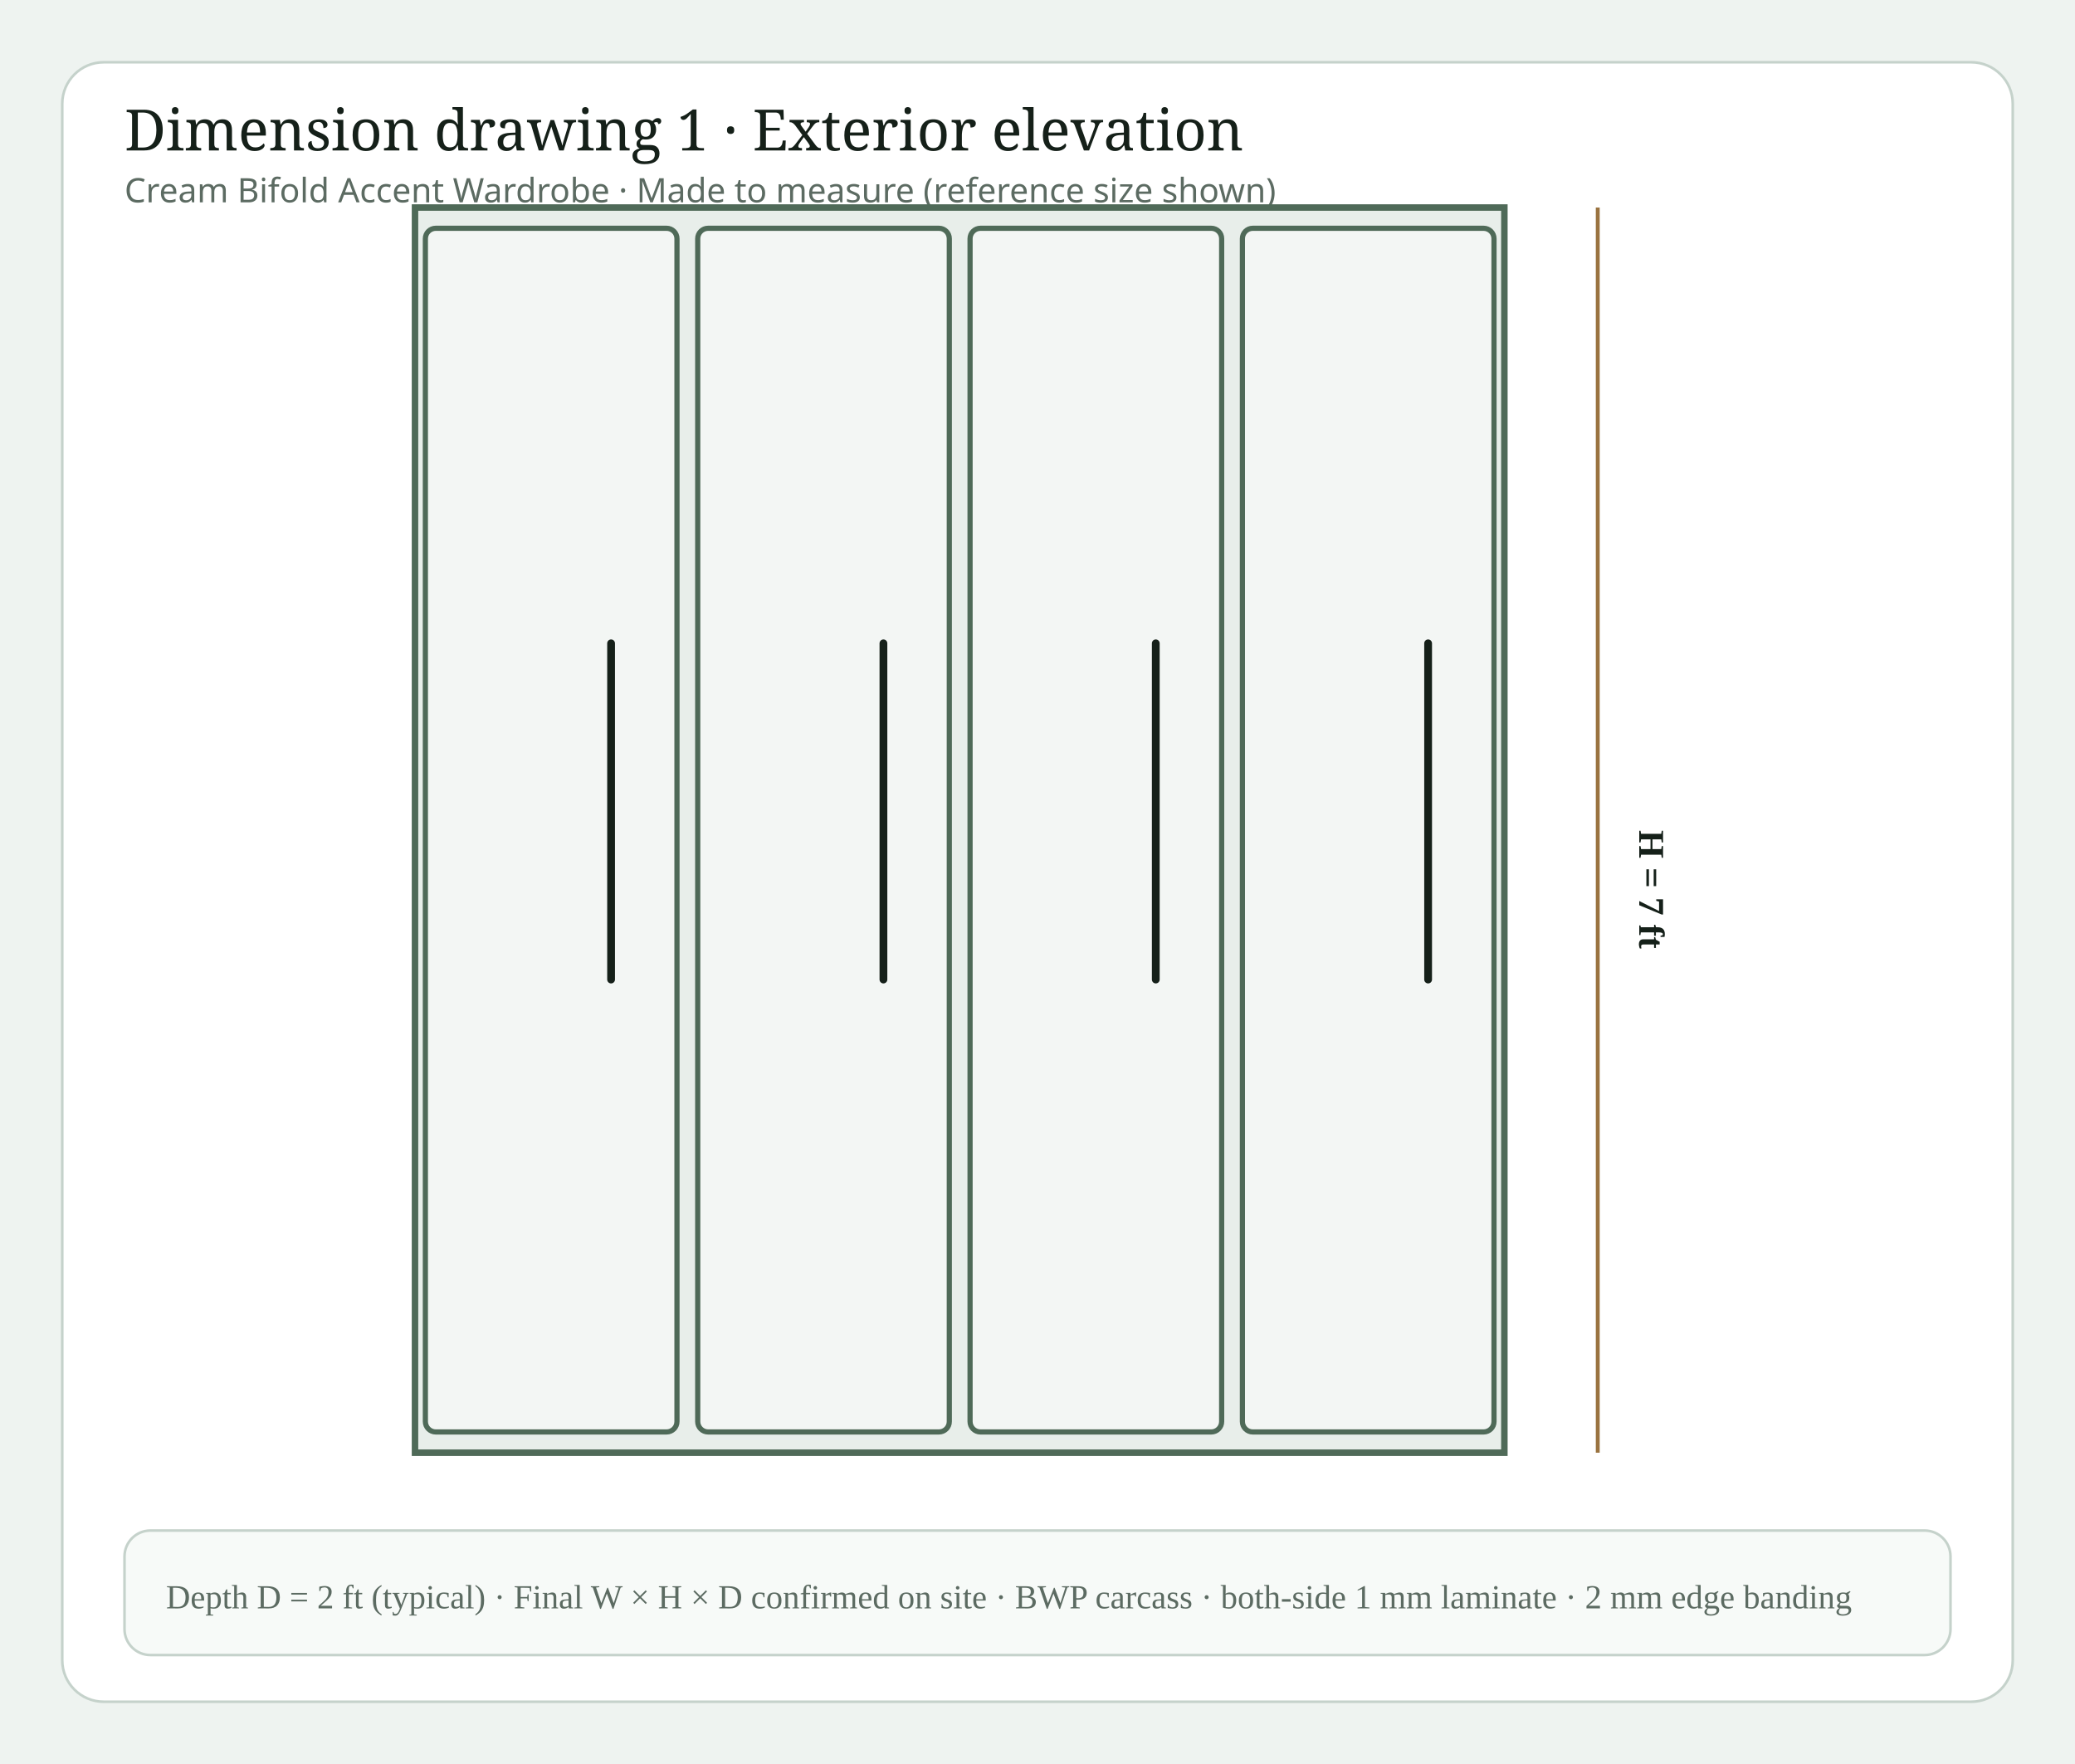
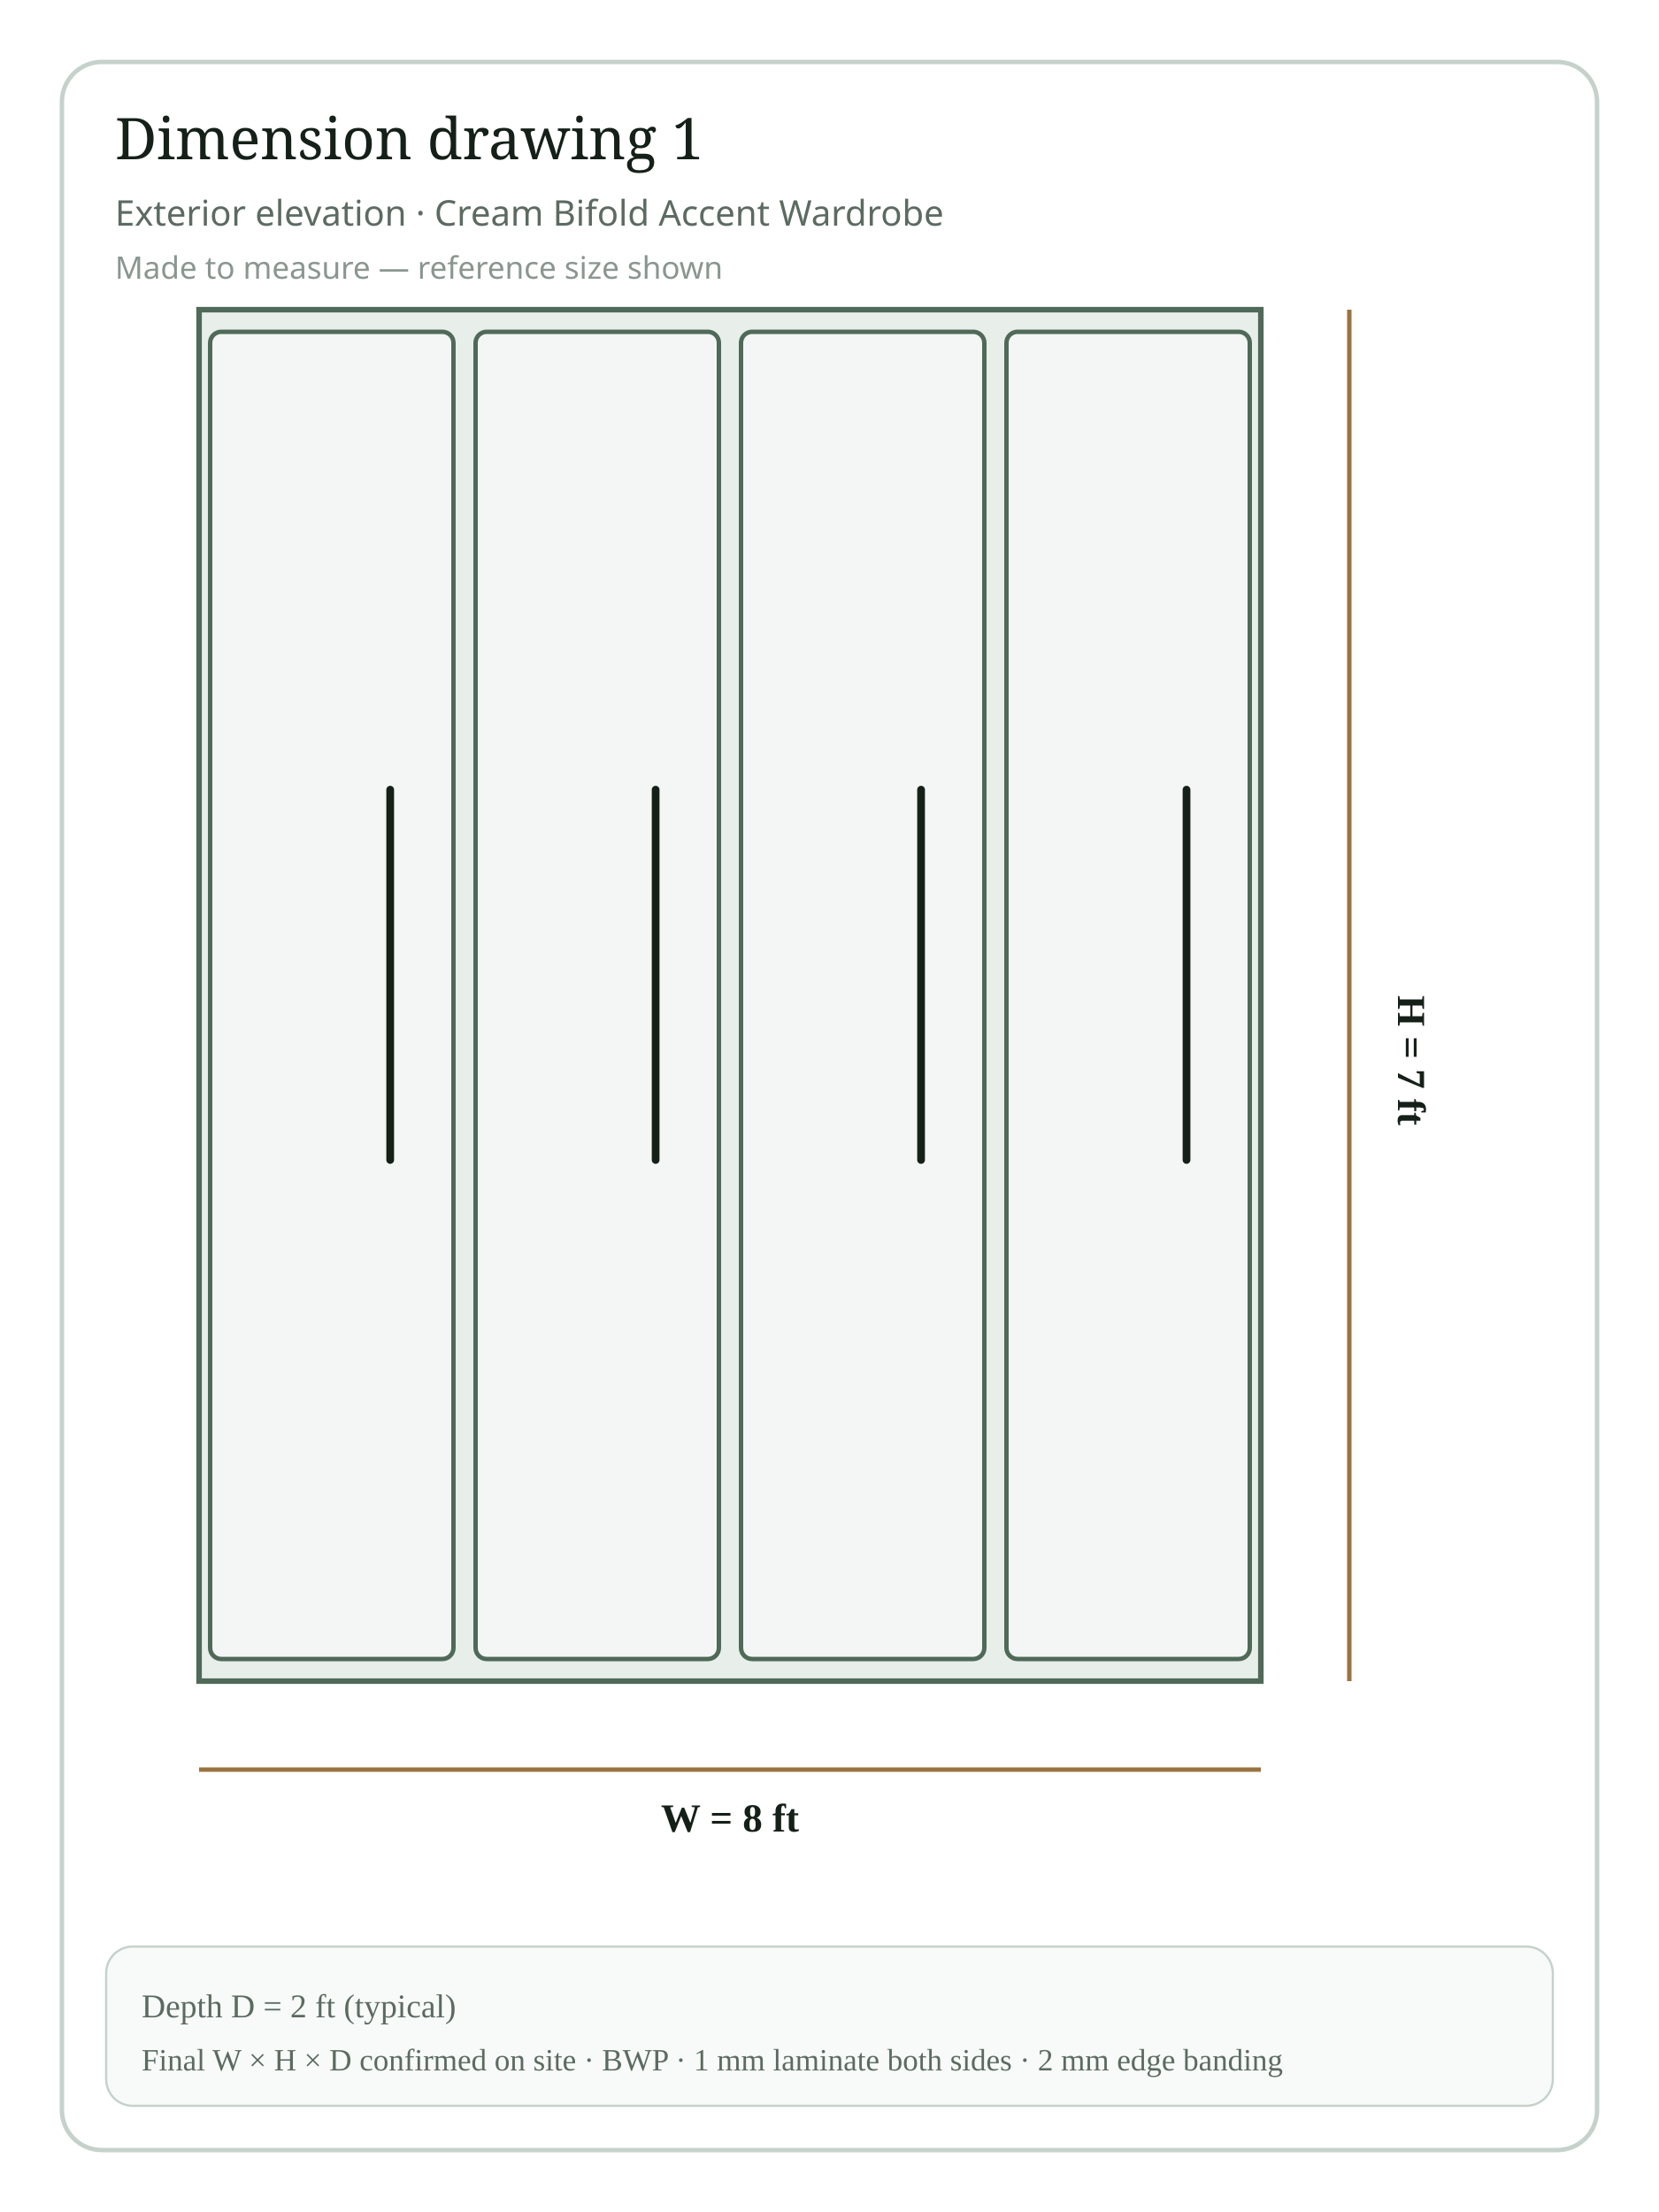
- <svg xmlns="http://www.w3.org/2000/svg" viewBox="0 0 800 680" role="img">
-   <rect width="800" height="680" fill="#eef3f0" />
-   <rect x="24" y="24" width="752" height="632" rx="16" fill="#fff" stroke="#c5d2cb" />
-   <text x="48" y="58" font-family="Georgia, serif" font-size="22" fill="#152019">Dimension drawing 1 · Exterior elevation</text>
-   <text x="48" y="78" font-family="system-ui,sans-serif" font-size="13" fill="#5c6b62">Cream Bifold Accent Wardrobe · Made to measure (reference size shown)</text>
-   <rect x="160" y="80" width="420" height="480" fill="#e8eeea" stroke="#4f6a58" stroke-width="2.5" />
-   <rect x="164" y="88" width="97" height="464" rx="4" fill="#f3f6f4" stroke="#4f6a58" stroke-width="2" />
-   <line x1="235.6" y1="248" x2="235.6" y2="377.6" stroke="#152019" stroke-width="3" stroke-linecap="round" />
-   <rect x="269" y="88" width="97" height="464" rx="4" fill="#f3f6f4" stroke="#4f6a58" stroke-width="2" />
-   <line x1="340.6" y1="248" x2="340.6" y2="377.6" stroke="#152019" stroke-width="3" stroke-linecap="round" />
-   <rect x="374" y="88" width="97" height="464" rx="4" fill="#f3f6f4" stroke="#4f6a58" stroke-width="2" />
-   <line x1="445.6" y1="248" x2="445.6" y2="377.6" stroke="#152019" stroke-width="3" stroke-linecap="round" />
-   <rect x="479" y="88" width="97" height="464" rx="4" fill="#f3f6f4" stroke="#4f6a58" stroke-width="2" />
-   <line x1="550.6" y1="248" x2="550.6" y2="377.6" stroke="#152019" stroke-width="3" stroke-linecap="round" />
-   <line x1="160" y1="596" x2="580" y2="596" stroke="#9a7340" stroke-width="1.5" marker-start="url(#m)" marker-end="url(#m)" />
-   <text x="370" y="618" text-anchor="middle" font-size="14" font-weight="700" fill="#152019">W = 8 ft</text>
-   <line x1="616" y1="80" x2="616" y2="560" stroke="#9a7340" stroke-width="1.5" />
-   <text x="632" y="320" font-size="14" font-weight="700" fill="#152019" transform="rotate(90 632 320)">H = 7 ft</text>
-   <rect x="48" y="590" width="704" height="48" rx="10" fill="#f7faf8" stroke="#c5d2cb" />
-   <text x="64" y="620" font-size="13" fill="#5c6b62">Depth D = 2 ft (typical) · Final W × H × D confirmed on site · BWP carcass · both-side 1 mm laminate · 2 mm edge banding</text>
-   <defs>
-     <marker id="m" markerWidth="6" markerHeight="6" refX="3" refY="3" orient="auto">
-       <circle cx="3" cy="3" r="2" fill="#9a7340" />
-     </marker>
-   </defs>
+ <svg xmlns="http://www.w3.org/2000/svg" viewBox="0 0 750 1000" width="750" height="1000" preserveAspectRatio="xMidYMid meet" role="img">
+   <rect width="750" height="1000" fill="#ffffff" />
+   <rect x="28" y="28" width="694" height="944" rx="18" fill="#fff" stroke="#c5d2cb" stroke-width="2" />
+   <text x="52" y="72" font-family="Georgia, serif" font-size="26" fill="#152019">Dimension drawing 1</text>
+   <text x="52" y="102" font-family="system-ui,sans-serif" font-size="16" fill="#5c6b62">Exterior elevation · Cream Bifold Accent Wardrobe</text>
+   <text x="52" y="126" font-family="system-ui,sans-serif" font-size="14" fill="#8a9690">Made to measure — reference size shown</text>
+   <rect x="90" y="140" width="480" height="620" fill="#e8eeea" stroke="#4f6a58" stroke-width="2.5" />
+   <rect x="95" y="150" width="110" height="600" rx="5" fill="#f3f6f4" stroke="#4f6a58" stroke-width="2" />
+   <line x1="176.4" y1="357" x2="176.4" y2="524.4" stroke="#152019" stroke-width="3.5" stroke-linecap="round" />
+   <rect x="215" y="150" width="110" height="600" rx="5" fill="#f3f6f4" stroke="#4f6a58" stroke-width="2" />
+   <line x1="296.4" y1="357" x2="296.4" y2="524.4" stroke="#152019" stroke-width="3.5" stroke-linecap="round" />
+   <rect x="335" y="150" width="110" height="600" rx="5" fill="#f3f6f4" stroke="#4f6a58" stroke-width="2" />
+   <line x1="416.4" y1="357" x2="416.4" y2="524.4" stroke="#152019" stroke-width="3.5" stroke-linecap="round" />
+   <rect x="455" y="150" width="110" height="600" rx="5" fill="#f3f6f4" stroke="#4f6a58" stroke-width="2" />
+   <line x1="536.4" y1="357" x2="536.4" y2="524.4" stroke="#152019" stroke-width="3.5" stroke-linecap="round" />
+   <line x1="90" y1="800" x2="570" y2="800" stroke="#9a7340" stroke-width="2" />
+   <text x="330" y="828" text-anchor="middle" font-size="18" font-weight="700" fill="#152019">W = 8 ft</text>
+   <line x1="610" y1="140" x2="610" y2="760" stroke="#9a7340" stroke-width="2" />
+   <text x="632" y="450" font-size="18" font-weight="700" fill="#152019" transform="rotate(90 632 450)">H = 7 ft</text>
+   <rect x="48" y="880" width="654" height="72" rx="12" fill="#f7faf8" stroke="#c5d2cb" />
+   <text x="64" y="912" font-size="15" fill="#5c6b62">Depth D = 2 ft (typical)</text>
+   <text x="64" y="936" font-size="14" fill="#5c6b62">Final W × H × D confirmed on site · BWP · 1 mm laminate both sides · 2 mm edge banding</text>
</svg>
